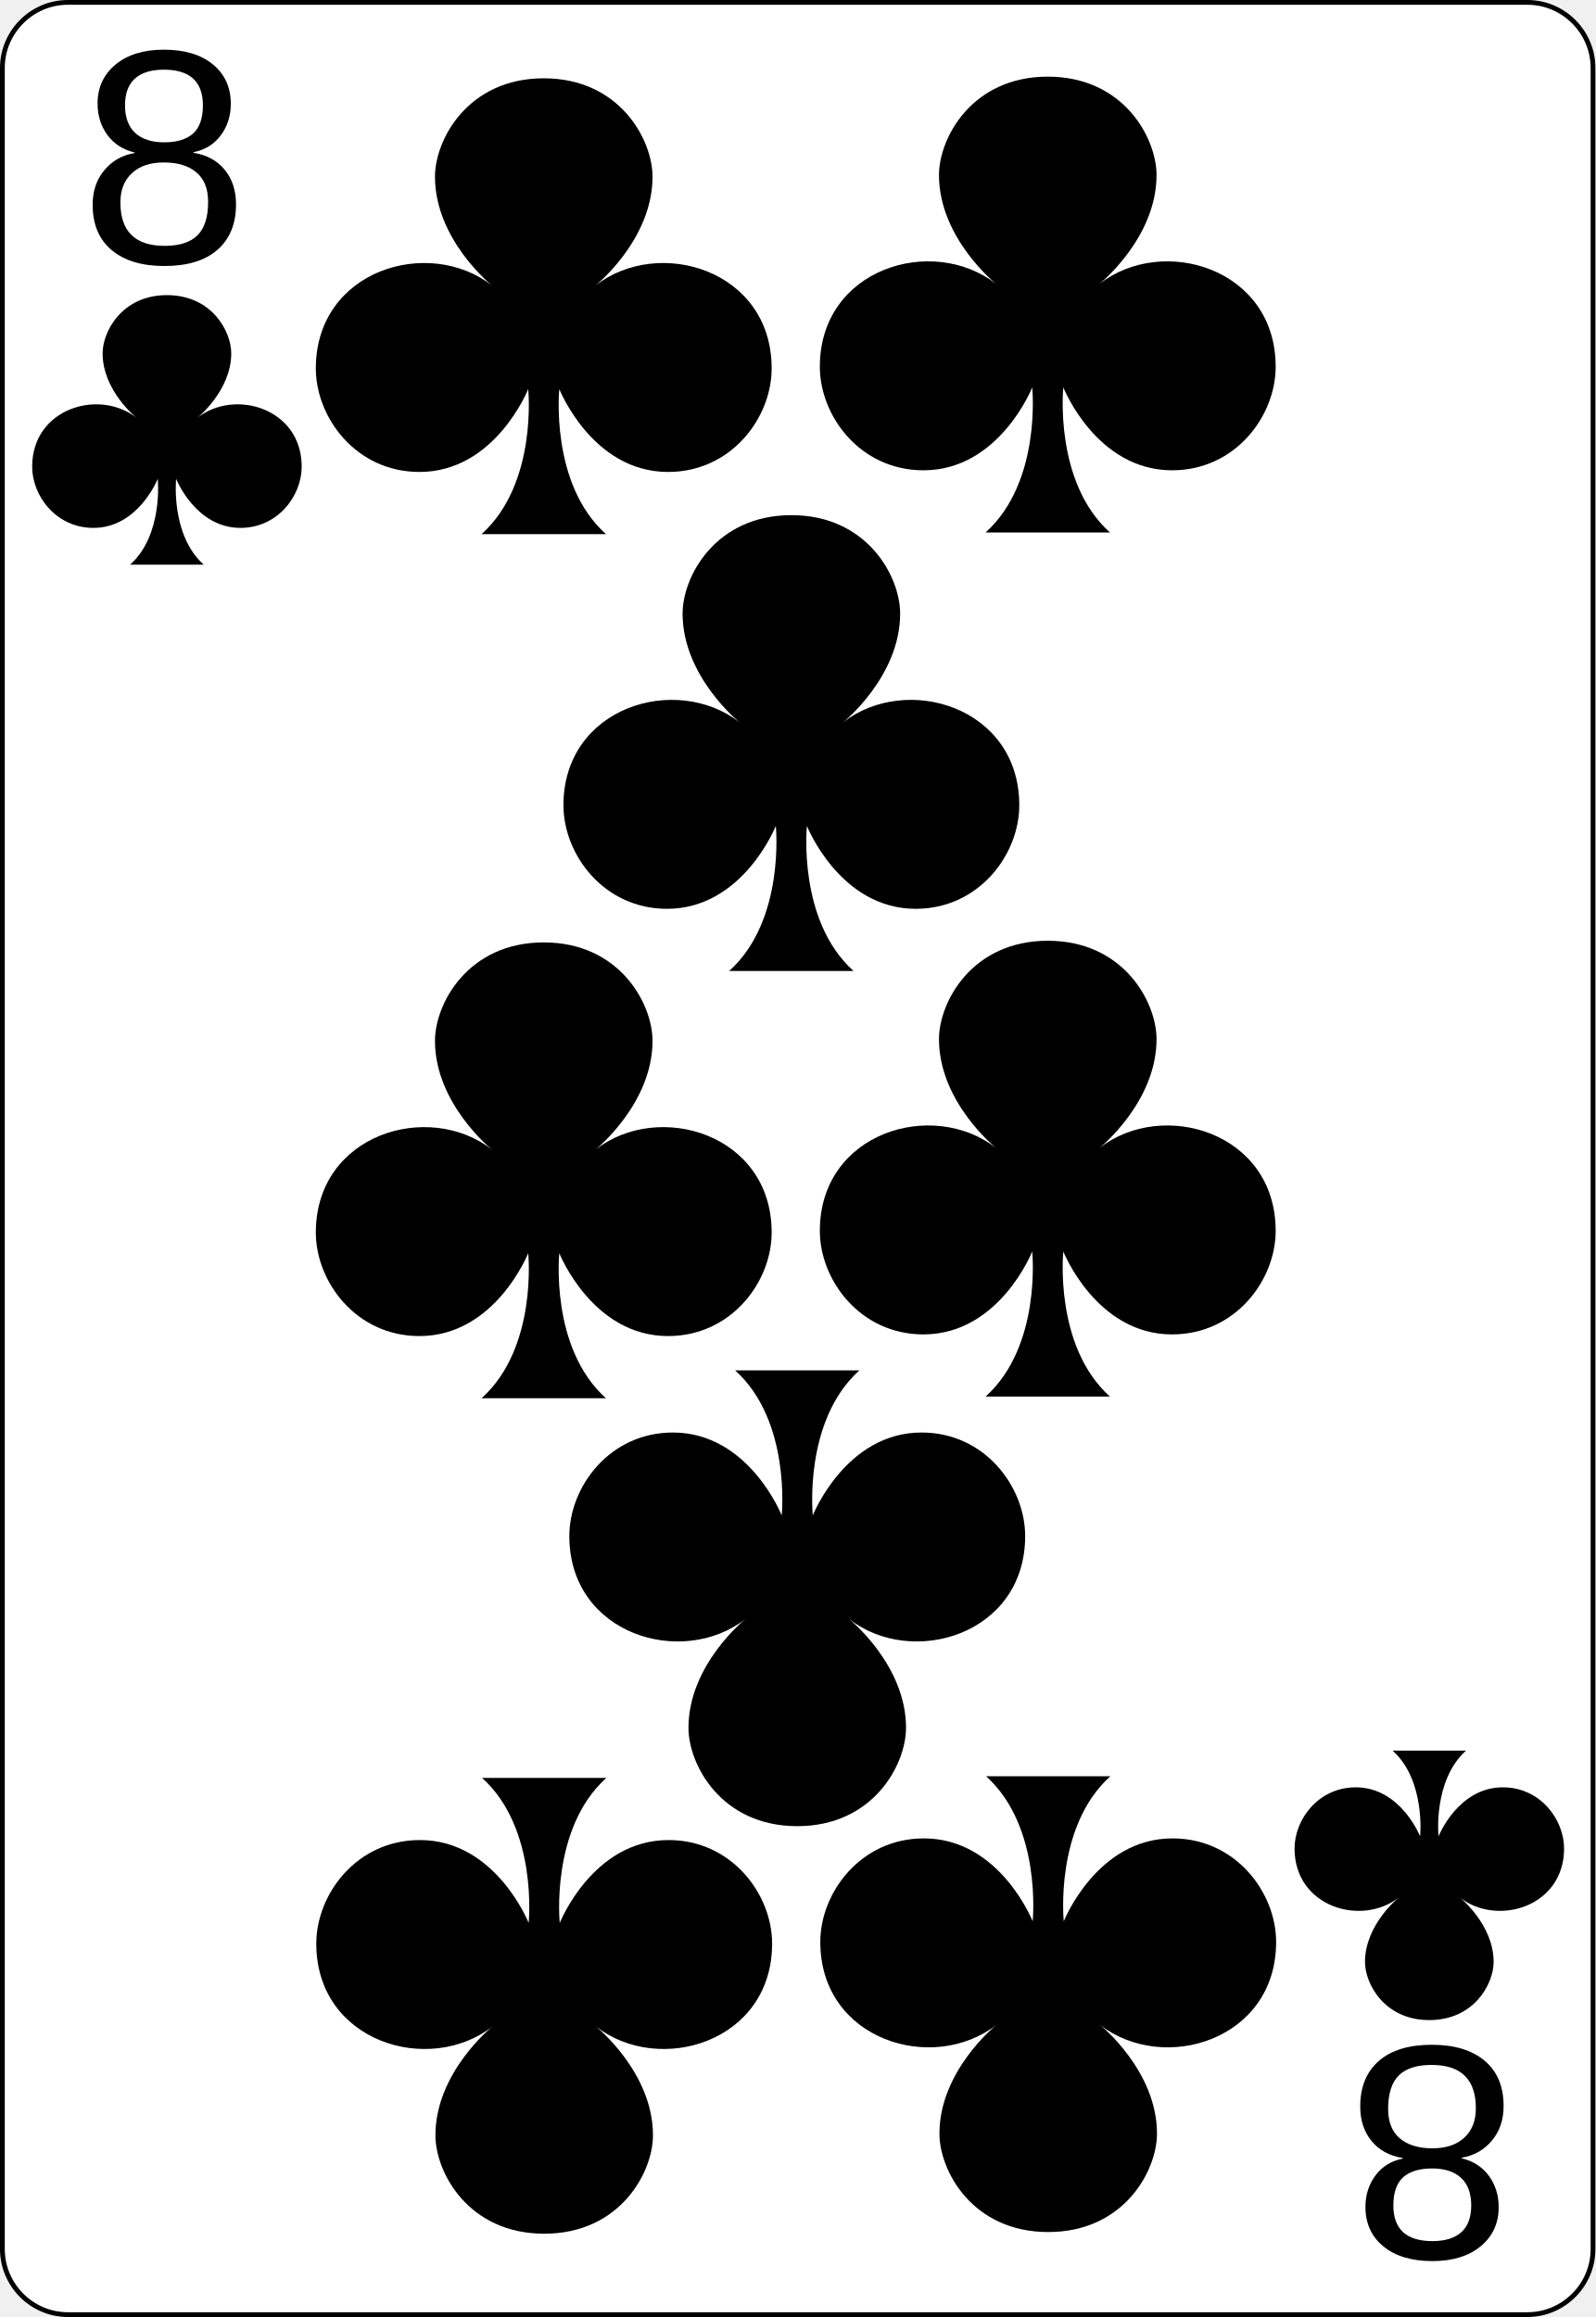
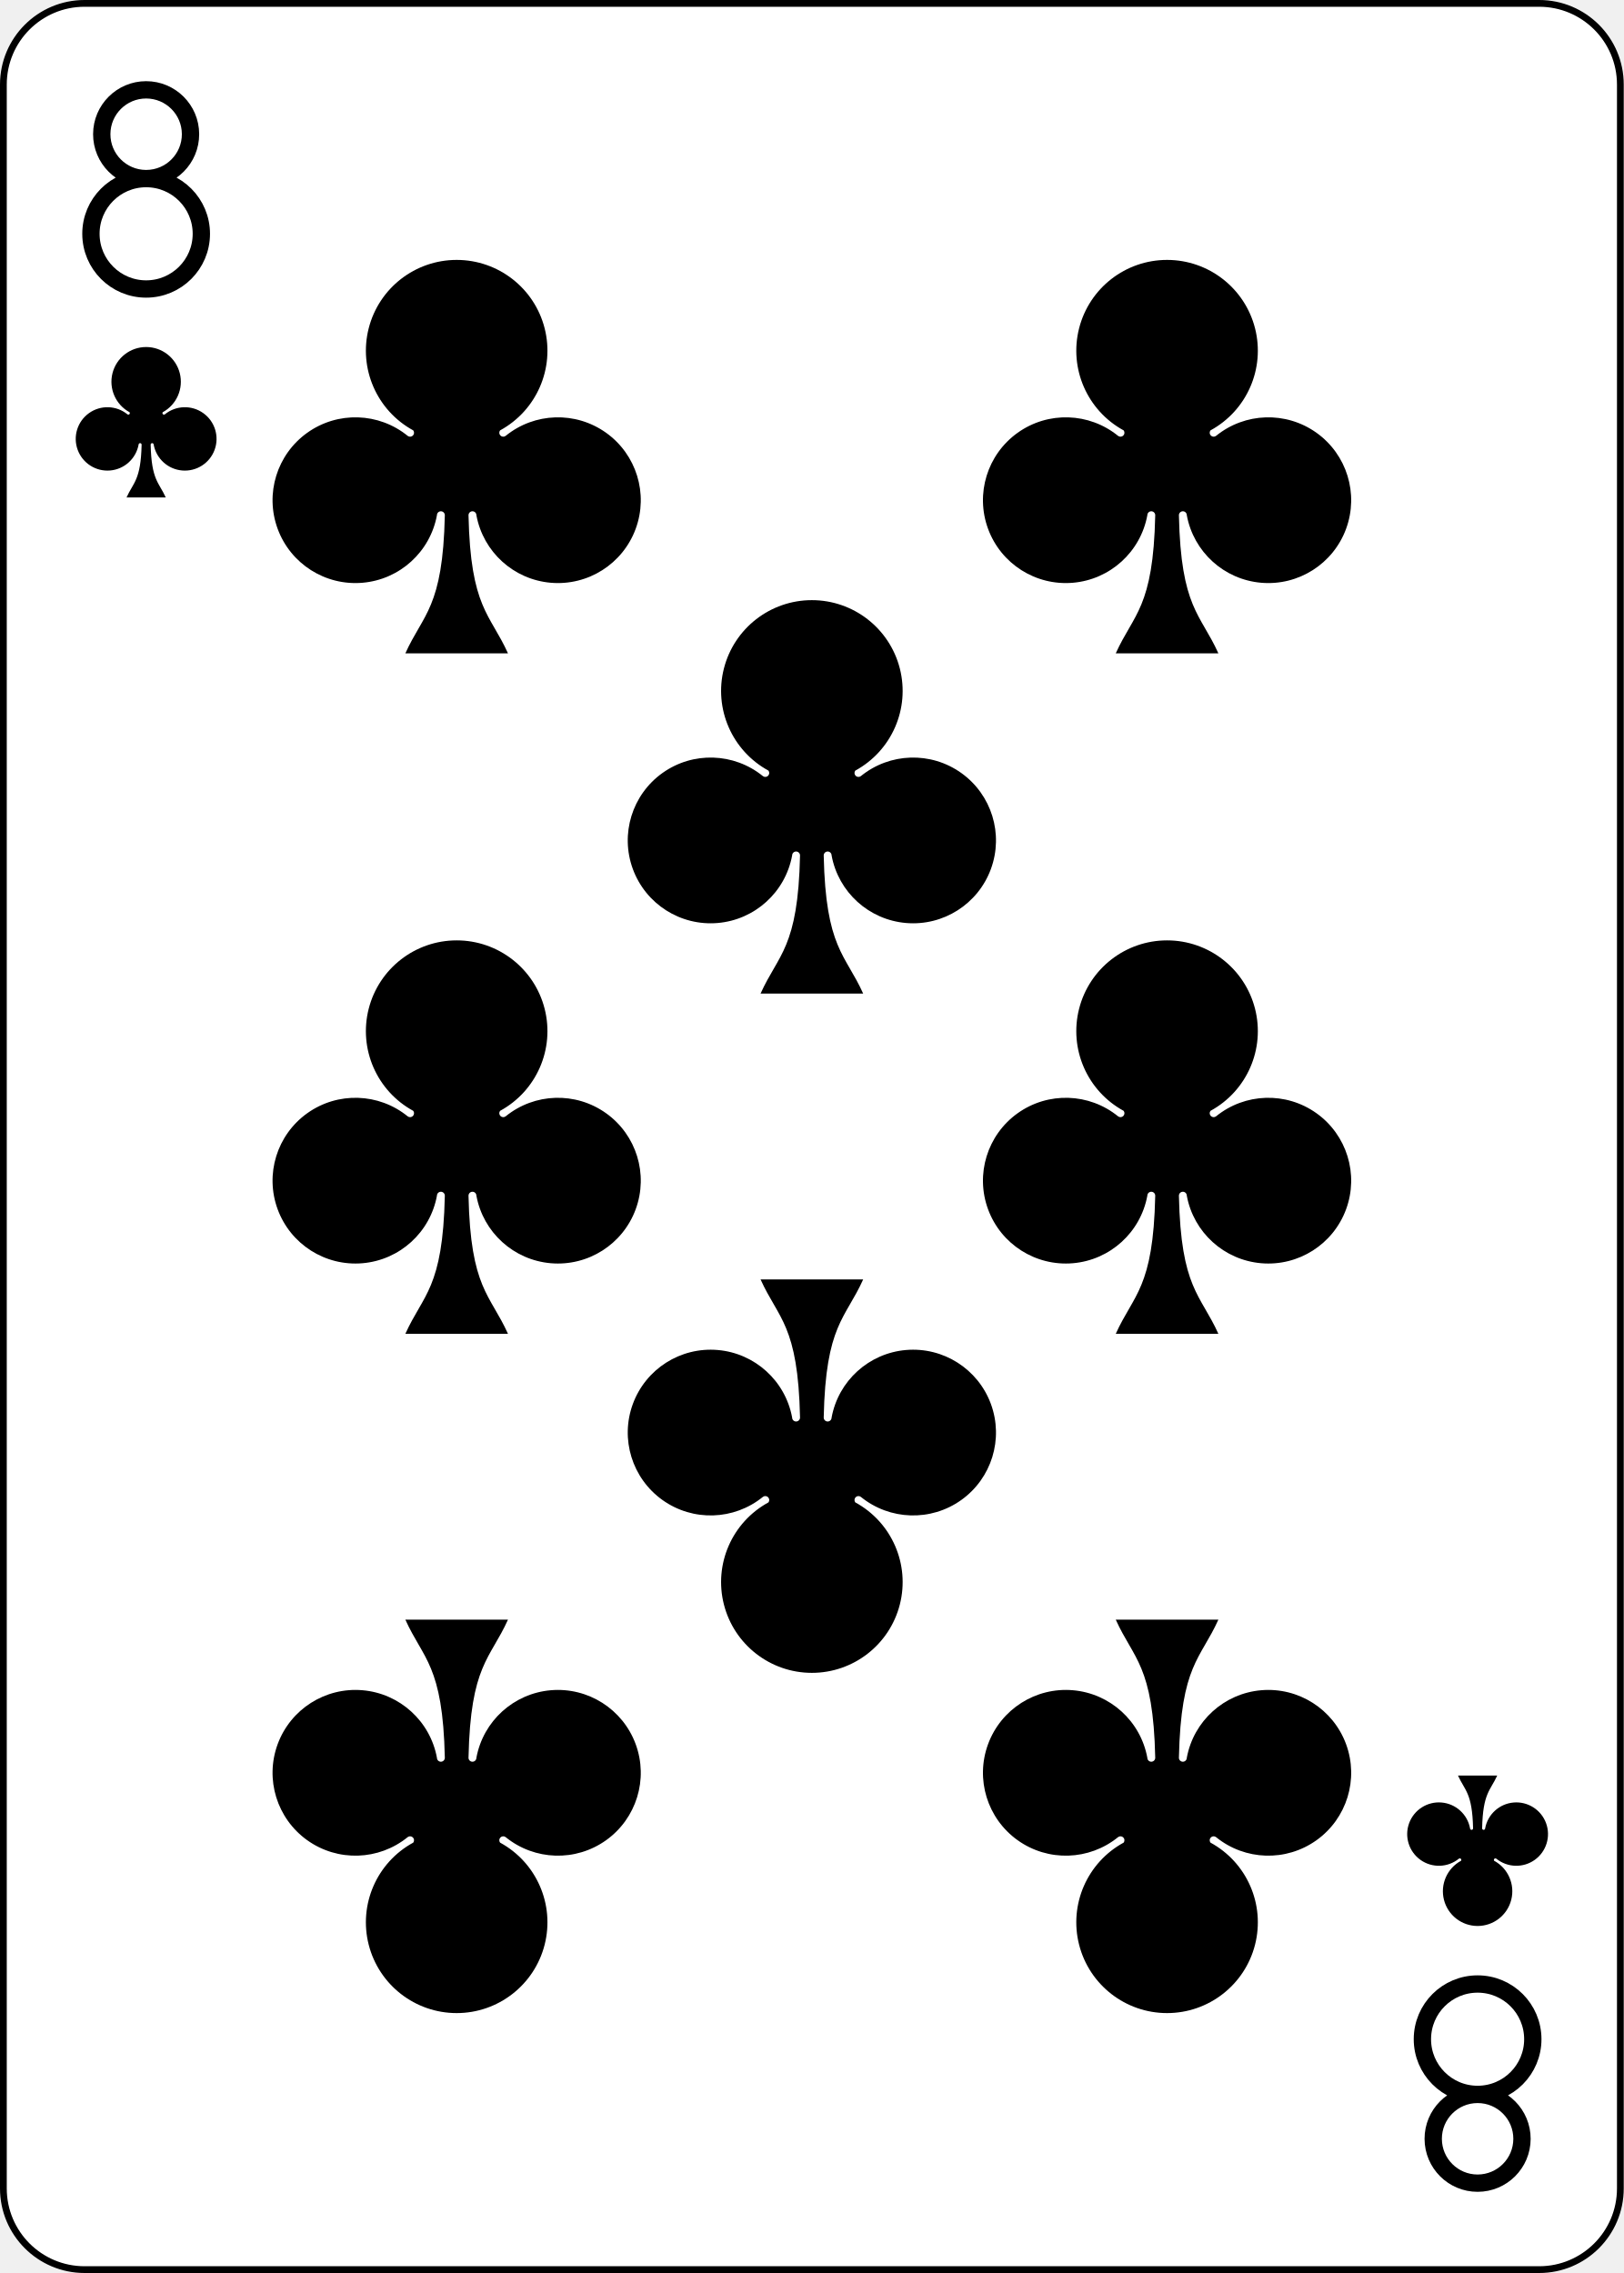
- <svg xmlns="http://www.w3.org/2000/svg" xmlns:xlink="http://www.w3.org/1999/xlink" width="167.087pt" height="242.667pt" viewBox="0 0 167.087 242.667" xml:space="preserve" id="svg2" version="1.1">
-   <defs id="defs41">
-     <radialGradient xlink:href="#linearGradient2984" id="radialGradient3760" cx="48.231" cy="18.138" fx="48.231" fy="18.138" r="9.5" gradientUnits="userSpaceOnUse" gradientTransform="matrix(-1.560526,0.01828294,-0.02684055,-2.290953,123.9838,58.80911)" />
-     <linearGradient id="linearGradient2984">
-       <stop style="stop-color:#000000;stop-opacity:1;" offset="0" id="stop2986" />
-       <stop style="stop-color:#000000;stop-opacity:0.656;" offset="1" id="stop2988" />
-     </linearGradient>
-     <radialGradient xlink:href="#linearGradient3784" id="radialGradient3792" cx="171.487" cy="511.223" fx="171.487" fy="511.223" r="81.903" gradientTransform="matrix(1.152989,-0.6739155,0.3948202,0.6754904,-233.6326,270.4008)" gradientUnits="userSpaceOnUse" />
-     <linearGradient id="linearGradient3784">
-       <stop style="stop-color:#ffffff;stop-opacity:0.534;" offset="0" id="stop3786" />
-       <stop style="stop-color:#000000;stop-opacity:0;" offset="1" id="stop3788" />
-     </linearGradient>
-     <radialGradient r="81.903" fy="511.223" fx="171.487" cy="511.223" cx="171.487" gradientTransform="matrix(1.152989,-0.6739155,0.3948202,0.6754904,-233.6326,270.4008)" gradientUnits="userSpaceOnUse" id="radialGradient3855" xlink:href="#linearGradient3784-4" />
-     <linearGradient id="linearGradient3784-4">
-       <stop style="stop-color:#ffffff;stop-opacity:0.519;" offset="0" id="stop3786-8" />
-       <stop style="stop-color:#000000;stop-opacity:0;" offset="1" id="stop3788-6" />
-     </linearGradient>
-     <radialGradient r="81.903" fy="461.841" fx="181.694" cy="461.841" cx="181.694" gradientTransform="matrix(1.152989,-0.6739155,0.3948202,0.6754904,-233.6326,270.4008)" gradientUnits="userSpaceOnUse" id="radialGradient3916" xlink:href="#linearGradient3784-3" />
-     <linearGradient id="linearGradient3784-3">
-       <stop style="stop-color:#ffffff;stop-opacity:0.702;" offset="0" id="stop3786-86" />
-       <stop style="stop-color:#000000;stop-opacity:0;" offset="1" id="stop3788-2" />
-     </linearGradient>
+ <svg xmlns="http://www.w3.org/2000/svg" xmlns:xlink="http://www.w3.org/1999/xlink" class="card" face="8C" height="3.5in" preserveAspectRatio="none" viewBox="-120 -168 240 336" width="2.5in">
+   <defs>
+     <symbol id="SC8" viewBox="-600 -600 1200 1200" preserveAspectRatio="xMinYMid">
+       <path d="M30 150C35 385 85 400 130 500L-130 500C-85 400 -35 385 -30 150A10 10 0 0 0 -50 150A210 210 0 1 1 -124 -51A10 10 0 0 0 -110 -65A230 230 0 1 1 110 -65A10 10 0 0 0 124 -51A210 210 0 1 1 50 150A10 10 0 0 0 30 150Z" fill="black" />
+     </symbol>
+     <symbol id="VC8" viewBox="-500 -500 1000 1000" preserveAspectRatio="xMinYMid">
+       <path d="M-1 -50A205 205 0 1 1 1 -50L-1 -50A255 255 0 1 0 1 -50Z" stroke="black" stroke-width="80" stroke-linecap="square" stroke-miterlimit="1.5" fill="none" />
+     </symbol>
  </defs>
-   <g id="Layer_x0020_1" style="fill-rule:nonzero;clip-rule:nonzero;stroke:#000000;stroke-miterlimit:4;">
-     <path style="fill:#FFFFFF;stroke-width:0.5;" d="M166.837,235.548c0,3.777-3.087,6.869-6.871,6.869H7.111c-3.775,0-6.861-3.092-6.861-6.869V7.12C0.25,3.343,3.336,0.25,7.111,0.25h152.855    c3.784,0,6.871,3.093,6.871,6.87v228.428z" id="path5" />
-     <g style="stroke:none;" id="g7">
-       <g id="g9">
- 				
- 			</g>
-     </g>
-     <g id="g15">
- 			
- 		</g>
-     <g id="g19">
- 			
- 		</g>
-     <g style="stroke:none;" id="g23">
-       <g id="g25">
- 				
- 			</g>
-     </g>
-     <g style="stroke:none;" id="g31">
-       <g id="g33">
- 				
- 			</g>
-     </g>
-   </g>
-   <text xml:space="preserve" style="font-size:32px;font-style:normal;font-weight:normal;line-height:125%;letter-spacing:0px;word-spacing:0px;fill:#000000;fill-opacity:1;stroke:none;font-family:Bitstream Vera Sans" x="8.311" y="27.548" id="text3788">
-     <tspan id="tspan3790" x="8.311" y="27.548" style="font-style:normal;font-variant:normal;font-weight:normal;font-stretch:normal;font-family:Arial;-inkscape-font-specification:Arial">8</tspan>
-   </text>
-   <g transform="matrix(1.485651,0,0,1.485651,-54.02466,10.01807)" id="layer1-1-4">
-     <path id="cl-9" d="m 50.291,22.698 c 0,0 2.375,-1.9 2.375,-4.534 0,-1.542 -1.369,-4.102 -4.534,-4.102 -3.165,0 -4.534,2.561 -4.534,4.102 0,2.634 2.375,4.534 2.375,4.534 -2.638,-2.055 -7.341,-0.652 -7.341,3.455 0,2.056 1.68,4.318 4.318,4.318 3.165,0 4.534,-3.455 4.534,-3.455 0,0 0.402,3.938 -1.943,6.046 h 5.182 c -2.345,-2.107 -1.943,-6.046 -1.943,-6.046 0,0 1.369,3.455 4.534,3.455 2.639,0 4.318,-2.263 4.318,-4.318 0,-4.107 -4.703,-5.51 -7.341,-3.455 z" style="fill:#000000" />
-   </g>
-   <text xml:space="preserve" style="font-size:32px;font-style:normal;font-weight:normal;line-height:125%;letter-spacing:0px;word-spacing:0px;fill:#000000;fill-opacity:1;stroke:none;font-family:Bitstream Vera Sans" x="-158.864" y="-214.467" id="text3788-8" transform="scale(-1,-1)">
-     <tspan id="tspan3790-7" x="-158.864" y="-214.467" style="font-style:normal;font-variant:normal;font-weight:normal;font-stretch:normal;font-family:Arial;-inkscape-font-specification:Arial">8</tspan>
-   </text>
-   <g transform="matrix(-1.485651,0,0,-1.485651,221.1992,232.4618)" id="layer1-1-4-1">
-     <path id="cl-9-7" d="m 50.291,22.698 c 0,0 2.375,-1.9 2.375,-4.534 0,-1.542 -1.369,-4.102 -4.534,-4.102 -3.165,0 -4.534,2.561 -4.534,4.102 0,2.634 2.375,4.534 2.375,4.534 -2.638,-2.055 -7.341,-0.652 -7.341,3.455 0,2.056 1.68,4.318 4.318,4.318 3.165,0 4.534,-3.455 4.534,-3.455 0,0 0.402,3.938 -1.943,6.046 h 5.182 c -2.345,-2.107 -1.943,-6.046 -1.943,-6.046 0,0 1.369,3.455 4.534,3.455 2.639,0 4.318,-2.263 4.318,-4.318 0,-4.107 -4.703,-5.51 -7.341,-3.455 z" style="fill:#000000" />
-   </g>
-   <g transform="matrix(2.512578,0,0,2.512578,-63.98839,-27.13112)" id="layer1-1-4-8">
-     <path id="cl-9-8" d="m 50.291,22.698 c 0,0 2.375,-1.9 2.375,-4.534 0,-1.542 -1.369,-4.102 -4.534,-4.102 -3.165,0 -4.534,2.561 -4.534,4.102 0,2.634 2.375,4.534 2.375,4.534 -2.638,-2.055 -7.341,-0.652 -7.341,3.455 0,2.056 1.68,4.318 4.318,4.318 3.165,0 4.534,-3.455 4.534,-3.455 0,0 0.402,3.938 -1.943,6.046 h 5.182 c -2.345,-2.107 -1.943,-6.046 -1.943,-6.046 0,0 1.369,3.455 4.534,3.455 2.639,0 4.318,-2.263 4.318,-4.318 0,-4.107 -4.703,-5.51 -7.341,-3.455 z" style="fill:#000000" />
-   </g>
-   <g transform="matrix(-2.512578,0,0,-2.512578,177.9295,269.2751)" id="layer1-1-4-8-0">
-     <path id="cl-9-8-6" d="m 50.291,22.698 c 0,0 2.375,-1.9 2.375,-4.534 0,-1.542 -1.369,-4.102 -4.534,-4.102 -3.165,0 -4.534,2.561 -4.534,4.102 0,2.634 2.375,4.534 2.375,4.534 -2.638,-2.055 -7.341,-0.652 -7.341,3.455 0,2.056 1.68,4.318 4.318,4.318 3.165,0 4.534,-3.455 4.534,-3.455 0,0 0.402,3.938 -1.943,6.046 h 5.182 c -2.345,-2.107 -1.943,-6.046 -1.943,-6.046 0,0 1.369,3.455 4.534,3.455 2.639,0 4.318,-2.263 4.318,-4.318 0,-4.107 -4.703,-5.51 -7.341,-3.455 z" style="fill:#000000" />
-   </g>
-   <g transform="matrix(2.512578,0,0,2.512578,-63.98839,63.36968)" id="layer1-1-4-8-2">
-     <path id="cl-9-8-0" d="m 50.291,22.698 c 0,0 2.375,-1.9 2.375,-4.534 0,-1.542 -1.369,-4.102 -4.534,-4.102 -3.165,0 -4.534,2.561 -4.534,4.102 0,2.634 2.375,4.534 2.375,4.534 -2.638,-2.055 -7.341,-0.652 -7.341,3.455 0,2.056 1.68,4.318 4.318,4.318 3.165,0 4.534,-3.455 4.534,-3.455 0,0 0.402,3.938 -1.943,6.046 h 5.182 c -2.345,-2.107 -1.943,-6.046 -1.943,-6.046 0,0 1.369,3.455 4.534,3.455 2.639,0 4.318,-2.263 4.318,-4.318 0,-4.107 -4.703,-5.51 -7.341,-3.455 z" style="fill:#000000" />
-   </g>
-   <g transform="matrix(2.512578,0,0,2.512578,-11.20333,-27.30484)" id="layer1-1-4-8-8">
-     <path id="cl-9-8-9" d="m 50.291,22.698 c 0,0 2.375,-1.9 2.375,-4.534 0,-1.542 -1.369,-4.102 -4.534,-4.102 -3.165,0 -4.534,2.561 -4.534,4.102 0,2.634 2.375,4.534 2.375,4.534 -2.638,-2.055 -7.341,-0.652 -7.341,3.455 0,2.056 1.68,4.318 4.318,4.318 3.165,0 4.534,-3.455 4.534,-3.455 0,0 0.402,3.938 -1.943,6.046 h 5.182 c -2.345,-2.107 -1.943,-6.046 -1.943,-6.046 0,0 1.369,3.455 4.534,3.455 2.639,0 4.318,-2.263 4.318,-4.318 0,-4.107 -4.703,-5.51 -7.341,-3.455 z" style="fill:#000000" />
-   </g>
-   <g transform="matrix(-2.512578,0,0,-2.512578,230.7146,269.1014)" id="layer1-1-4-8-0-2">
-     <path id="cl-9-8-6-6" d="m 50.291,22.698 c 0,0 2.375,-1.9 2.375,-4.534 0,-1.542 -1.369,-4.102 -4.534,-4.102 -3.165,0 -4.534,2.561 -4.534,4.102 0,2.634 2.375,4.534 2.375,4.534 -2.638,-2.055 -7.341,-0.652 -7.341,3.455 0,2.056 1.68,4.318 4.318,4.318 3.165,0 4.534,-3.455 4.534,-3.455 0,0 0.402,3.938 -1.943,6.046 h 5.182 c -2.345,-2.107 -1.943,-6.046 -1.943,-6.046 0,0 1.369,3.455 4.534,3.455 2.639,0 4.318,-2.263 4.318,-4.318 0,-4.107 -4.703,-5.51 -7.341,-3.455 z" style="fill:#000000" />
-   </g>
-   <g transform="matrix(2.512578,0,0,2.512578,-11.20333,63.19596)" id="layer1-1-4-8-2-6">
-     <path id="cl-9-8-0-4" d="m 50.291,22.698 c 0,0 2.375,-1.9 2.375,-4.534 0,-1.542 -1.369,-4.102 -4.534,-4.102 -3.165,0 -4.534,2.561 -4.534,4.102 0,2.634 2.375,4.534 2.375,4.534 -2.638,-2.055 -7.341,-0.652 -7.341,3.455 0,2.056 1.68,4.318 4.318,4.318 3.165,0 4.534,-3.455 4.534,-3.455 0,0 0.402,3.938 -1.943,6.046 h 5.182 c -2.345,-2.107 -1.943,-6.046 -1.943,-6.046 0,0 1.369,3.455 4.534,3.455 2.639,0 4.318,-2.263 4.318,-4.318 0,-4.107 -4.703,-5.51 -7.341,-3.455 z" style="fill:#000000" />
-   </g>
-   <g transform="matrix(2.512578,0,0,2.512578,-38.0557,18.62236)" id="layer1-1-4-8-6">
-     <path id="cl-9-8-8" d="m 50.291,22.698 c 0,0 2.375,-1.9 2.375,-4.534 0,-1.542 -1.369,-4.102 -4.534,-4.102 -3.165,0 -4.534,2.561 -4.534,4.102 0,2.634 2.375,4.534 2.375,4.534 -2.638,-2.055 -7.341,-0.652 -7.341,3.455 0,2.056 1.68,4.318 4.318,4.318 3.165,0 4.534,-3.455 4.534,-3.455 0,0 0.402,3.938 -1.943,6.046 h 5.182 c -2.345,-2.107 -1.943,-6.046 -1.943,-6.046 0,0 1.369,3.455 4.534,3.455 2.639,0 4.318,-2.263 4.318,-4.318 0,-4.107 -4.703,-5.51 -7.341,-3.455 z" style="fill:#000000" />
-   </g>
-   <g transform="matrix(-2.512578,0,0,-2.512578,204.4313,226.5922)" id="layer1-1-4-8-6-8">
-     <path id="cl-9-8-8-8" d="m 50.291,22.698 c 0,0 2.375,-1.9 2.375,-4.534 0,-1.542 -1.369,-4.102 -4.534,-4.102 -3.165,0 -4.534,2.561 -4.534,4.102 0,2.634 2.375,4.534 2.375,4.534 -2.638,-2.055 -7.341,-0.652 -7.341,3.455 0,2.056 1.68,4.318 4.318,4.318 3.165,0 4.534,-3.455 4.534,-3.455 0,0 0.402,3.938 -1.943,6.046 h 5.182 c -2.345,-2.107 -1.943,-6.046 -1.943,-6.046 0,0 1.369,3.455 4.534,3.455 2.639,0 4.318,-2.263 4.318,-4.318 0,-4.107 -4.703,-5.51 -7.341,-3.455 z" style="fill:#000000" />
+   <rect width="239" height="335" x="-119.5" y="-167.5" rx="12" ry="12" fill="white" stroke="black" />
+   <use xlink:href="#VC8" height="32" width="32" x="-114.4" y="-156" />
+   <use xlink:href="#SC8" height="26.769" width="26.769" x="-111.784" y="-119" />
+   <use xlink:href="#SC8" height="70" width="70" x="-87.501" y="-135.588" />
+   <use xlink:href="#SC8" height="70" width="70" x="17.501" y="-135.588" />
+   <use xlink:href="#SC8" height="70" width="70" x="-35" y="-85.294" />
+   <use xlink:href="#SC8" height="70" width="70" x="-87.501" y="-35" />
+   <use xlink:href="#SC8" height="70" width="70" x="17.501" y="-35" />
+   <g transform="rotate(180)">
+     <use xlink:href="#VC8" height="32" width="32" x="-114.4" y="-156" />
+     <use xlink:href="#SC8" height="26.769" width="26.769" x="-111.784" y="-119" />
+     <use xlink:href="#SC8" height="70" width="70" x="-87.501" y="-135.588" />
+     <use xlink:href="#SC8" height="70" width="70" x="17.501" y="-135.588" />
+     <use xlink:href="#SC8" height="70" width="70" x="-35" y="-85.294" />
  </g>
</svg>
